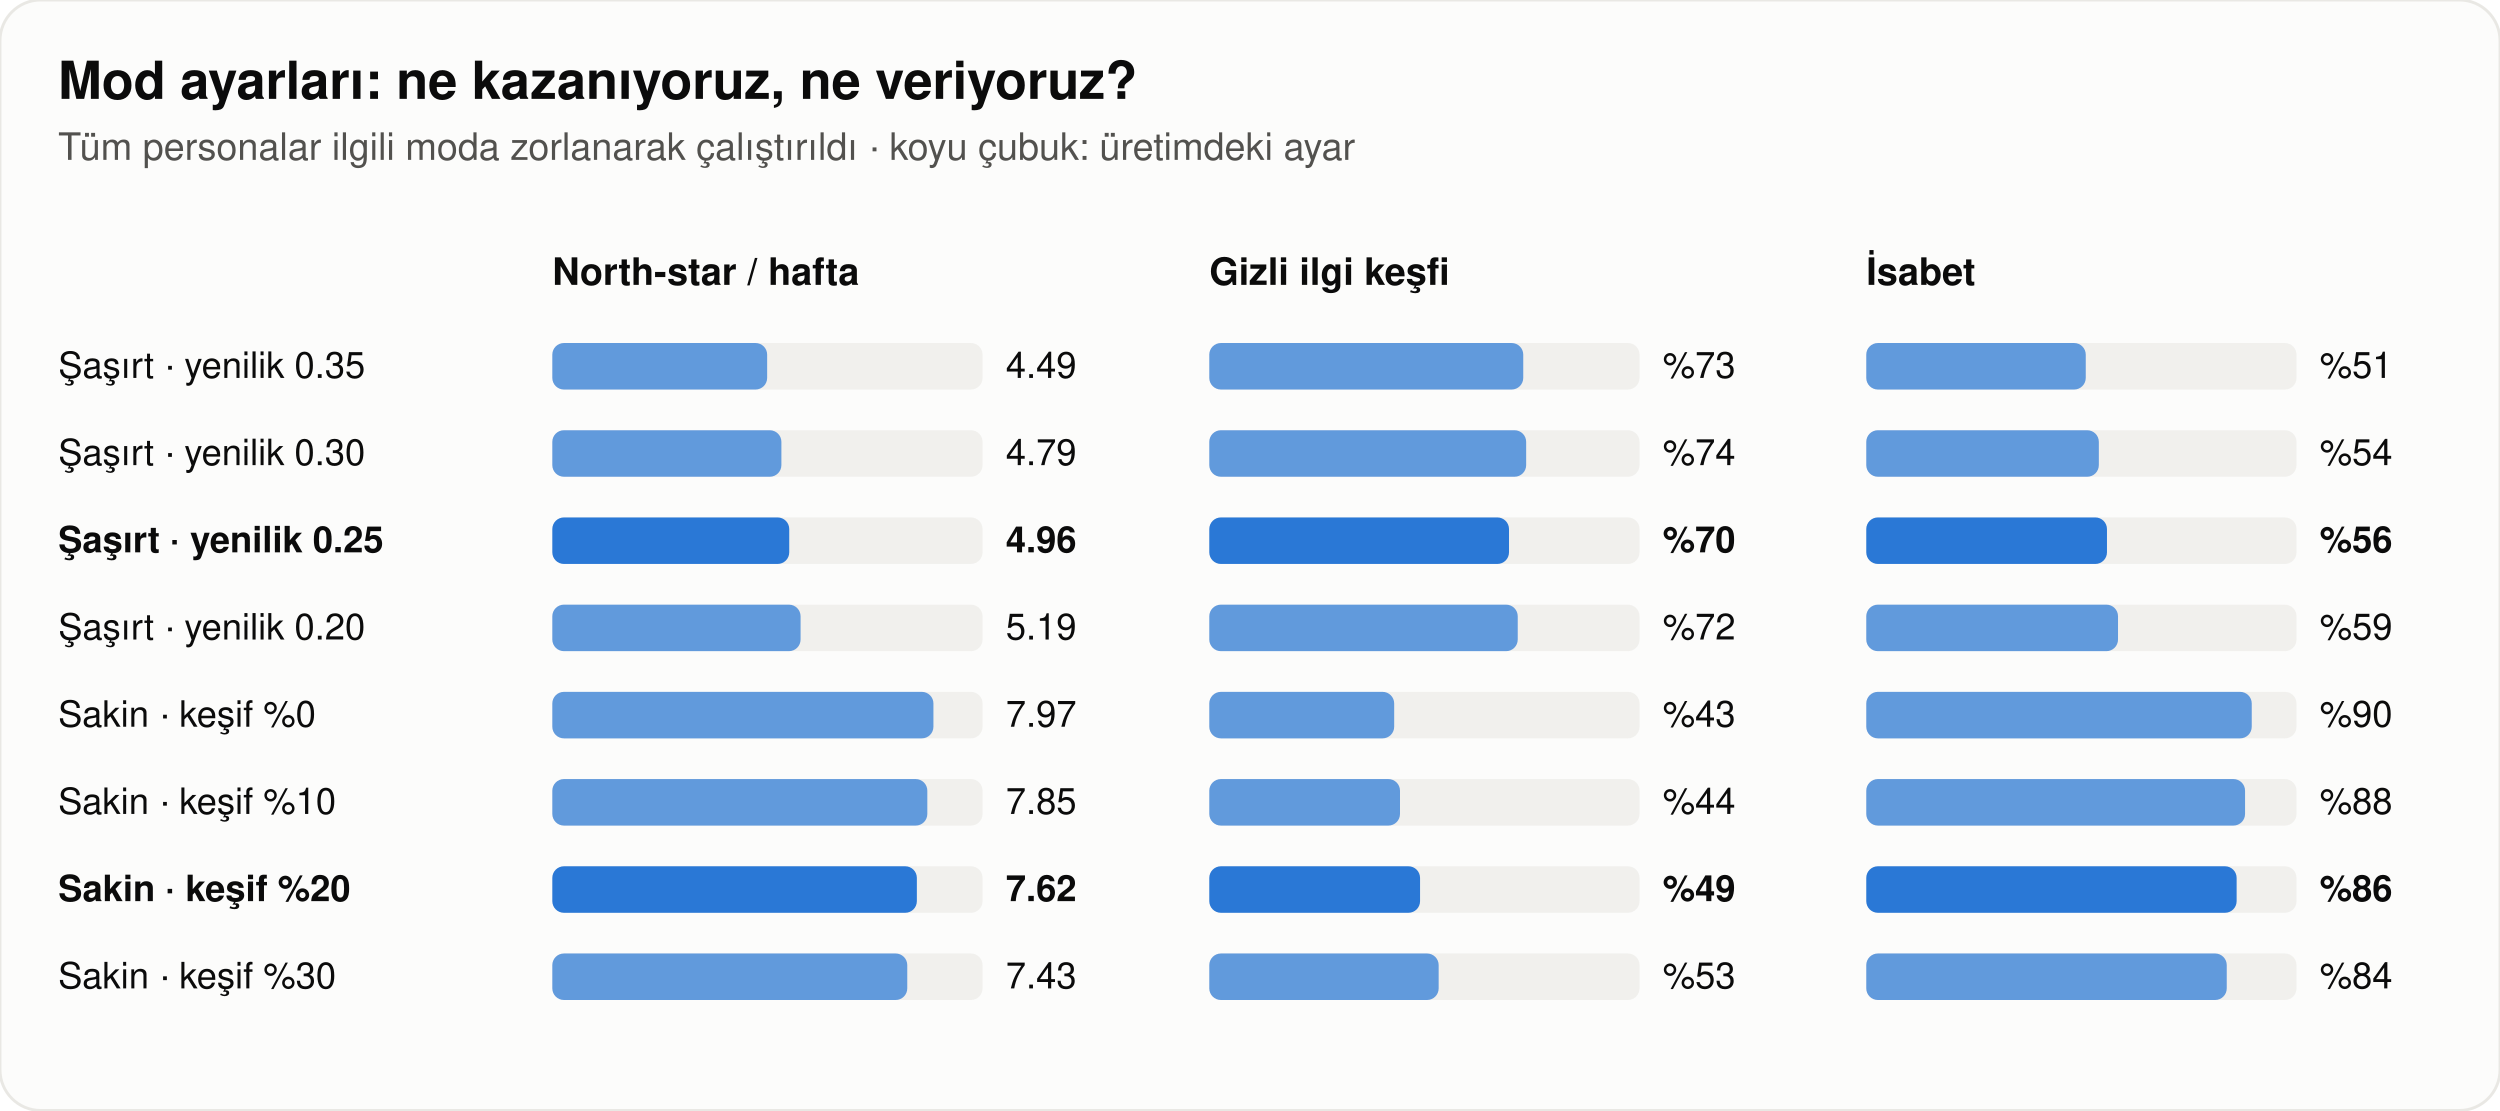
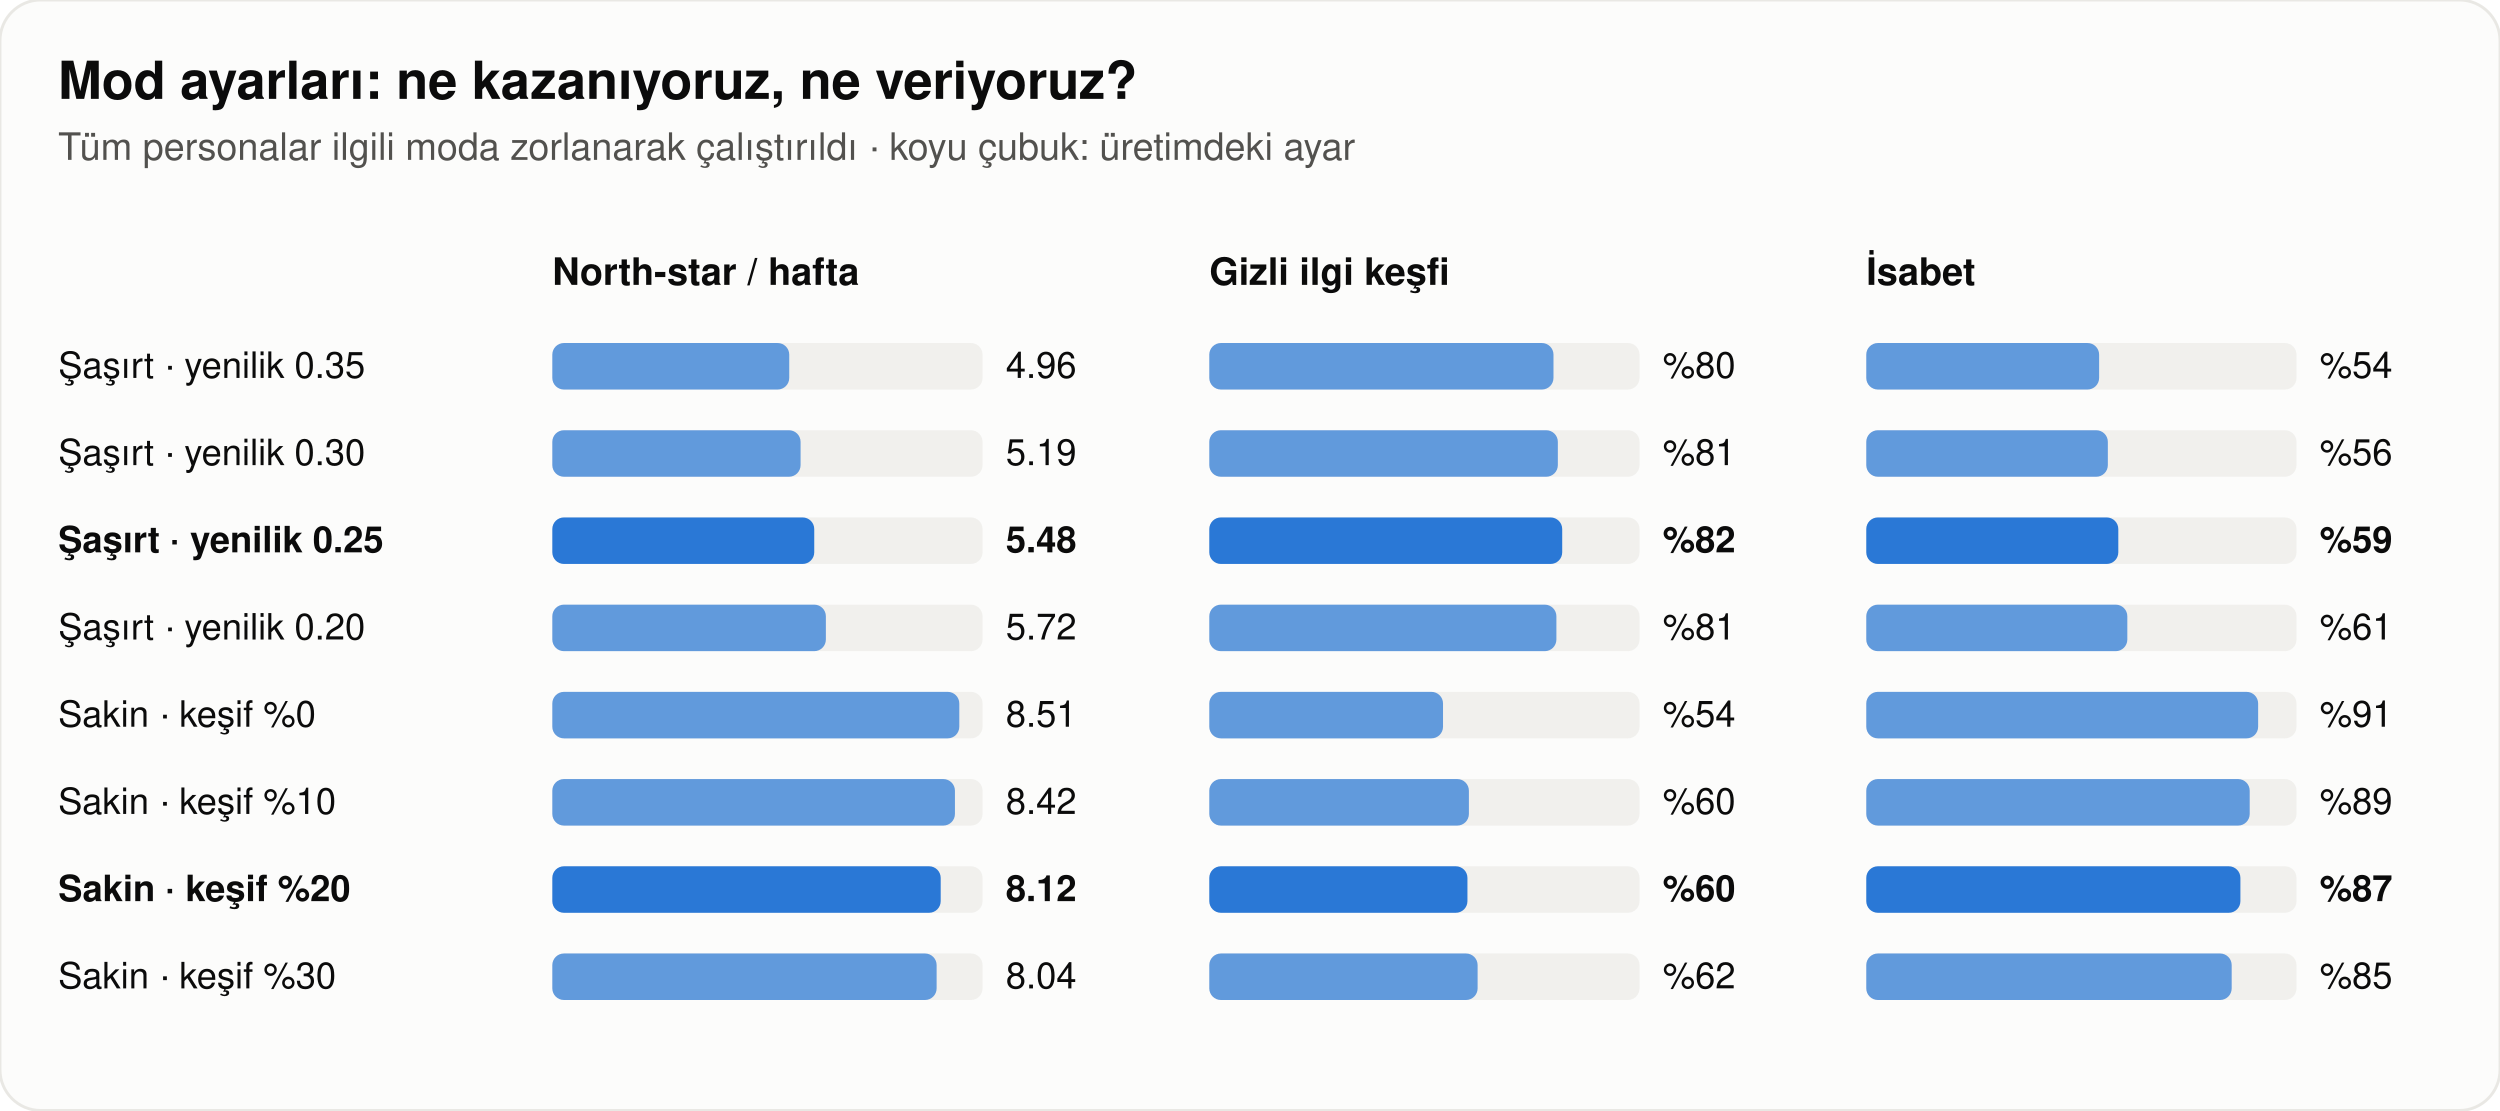
<svg xmlns="http://www.w3.org/2000/svg" viewBox="0 0 860 382" width="860" height="382" font-family="Nunito, 'Segoe UI', Helvetica, Arial, sans-serif" role="img" aria-label="Mod ayarları: ne kazanıyoruz, ne veriyoruz?">
  <rect width="860" height="382" rx="14" fill="#fcfcfb" stroke="#e9e8e4" />
  <text x="20" y="34" font-size="18" font-weight="800" fill="#0b0b0b">Mod ayarları: ne kazanıyoruz, ne veriyoruz?</text>
  <text x="20" y="55" font-size="13" fill="#52514e">Tüm personalar ilgili moda zorlanarak çalıştırıldı · koyu çubuk: üretimdeki ayar</text>
  <text x="20" y="130" font-size="12.5" fill="#0b0b0b">Şaşırt · yenilik 0.35</text>
  <text x="20" y="160" font-size="12.5" fill="#0b0b0b">Şaşırt · yenilik 0.30</text>
  <text x="20" y="190" font-size="12.5" fill="#0b0b0b" font-weight="800">Şaşırt · yenilik 0.25</text>
  <text x="20" y="220" font-size="12.5" fill="#0b0b0b">Şaşırt · yenilik 0.20</text>
  <text x="20" y="250" font-size="12.5" fill="#0b0b0b">Sakin · keşif %0</text>
  <text x="20" y="280" font-size="12.5" fill="#0b0b0b">Sakin · keşif %10</text>
  <text x="20" y="310" font-size="12.5" fill="#0b0b0b" font-weight="800">Sakin · keşif %20</text>
  <text x="20" y="340" font-size="12.5" fill="#0b0b0b">Sakin · keşif %30</text>
  <text x="190" y="98" font-size="13" font-weight="800" fill="#0b0b0b">North-star / hafta</text>
  <rect x="190" y="118" width="148" height="16" rx="4" fill="#e9e8e4" opacity="0.6" />
-   <rect x="190" y="118" width="73.9" height="16" rx="4" fill="#2a78d6" opacity="0.72" />
-   <text x="346" y="130" font-size="12.5" fill="#0b0b0b">4.49</text>
+   <rect x="190" y="118" width="81.5" height="16" rx="4" fill="#2a78d6" opacity="0.72" />
+   <text x="346" y="130" font-size="12.5" fill="#0b0b0b">4.96</text>
  <rect x="190" y="148" width="148" height="16" rx="4" fill="#e9e8e4" opacity="0.6" />
-   <rect x="190" y="148" width="78.8" height="16" rx="4" fill="#2a78d6" opacity="0.72" />
-   <text x="346" y="160" font-size="12.5" fill="#0b0b0b">4.79</text>
+   <rect x="190" y="148" width="85.4" height="16" rx="4" fill="#2a78d6" opacity="0.72" />
+   <text x="346" y="160" font-size="12.5" fill="#0b0b0b">5.19</text>
  <rect x="190" y="178" width="148" height="16" rx="4" fill="#e9e8e4" opacity="0.6" />
-   <rect x="190" y="178" width="81.5" height="16" rx="4" fill="#2a78d6" opacity="1" />
-   <text x="346" y="190" font-size="12.5" fill="#0b0b0b" font-weight="800">4.96</text>
+   <rect x="190" y="178" width="90.1" height="16" rx="4" fill="#2a78d6" opacity="1" />
+   <text x="346" y="190" font-size="12.5" fill="#0b0b0b" font-weight="800">5.48</text>
  <rect x="190" y="208" width="148" height="16" rx="4" fill="#e9e8e4" opacity="0.6" />
-   <rect x="190" y="208" width="85.4" height="16" rx="4" fill="#2a78d6" opacity="0.72" />
-   <text x="346" y="220" font-size="12.5" fill="#0b0b0b">5.19</text>
+   <rect x="190" y="208" width="94.1" height="16" rx="4" fill="#2a78d6" opacity="0.72" />
+   <text x="346" y="220" font-size="12.5" fill="#0b0b0b">5.72</text>
  <rect x="190" y="238" width="148" height="16" rx="4" fill="#e9e8e4" opacity="0.6" />
-   <rect x="190" y="238" width="131.1" height="16" rx="4" fill="#2a78d6" opacity="0.72" />
-   <text x="346" y="250" font-size="12.5" fill="#0b0b0b">7.97</text>
+   <rect x="190" y="238" width="140" height="16" rx="4" fill="#2a78d6" opacity="0.72" />
+   <text x="346" y="250" font-size="12.5" fill="#0b0b0b">8.51</text>
  <rect x="190" y="268" width="148" height="16" rx="4" fill="#e9e8e4" opacity="0.6" />
-   <rect x="190" y="268" width="129" height="16" rx="4" fill="#2a78d6" opacity="0.72" />
-   <text x="346" y="280" font-size="12.5" fill="#0b0b0b">7.85</text>
+   <rect x="190" y="268" width="138.5" height="16" rx="4" fill="#2a78d6" opacity="0.72" />
+   <text x="346" y="280" font-size="12.5" fill="#0b0b0b">8.42</text>
  <rect x="190" y="298" width="148" height="16" rx="4" fill="#e9e8e4" opacity="0.6" />
-   <rect x="190" y="298" width="125.4" height="16" rx="4" fill="#2a78d6" opacity="1" />
-   <text x="346" y="310" font-size="12.5" fill="#0b0b0b" font-weight="800">7.62</text>
+   <rect x="190" y="298" width="133.6" height="16" rx="4" fill="#2a78d6" opacity="1" />
+   <text x="346" y="310" font-size="12.5" fill="#0b0b0b" font-weight="800">8.12</text>
  <rect x="190" y="328" width="148" height="16" rx="4" fill="#e9e8e4" opacity="0.6" />
-   <rect x="190" y="328" width="122.1" height="16" rx="4" fill="#2a78d6" opacity="0.72" />
-   <text x="346" y="340" font-size="12.5" fill="#0b0b0b">7.43</text>
+   <rect x="190" y="328" width="132.2" height="16" rx="4" fill="#2a78d6" opacity="0.72" />
+   <text x="346" y="340" font-size="12.5" fill="#0b0b0b">8.04</text>
  <text x="416" y="98" font-size="13" font-weight="800" fill="#0b0b0b">Gizli ilgi keşfi</text>
  <rect x="416" y="118" width="148" height="16" rx="4" fill="#e9e8e4" opacity="0.6" />
-   <rect x="416" y="118" width="108" height="16" rx="4" fill="#2a78d6" opacity="0.72" />
-   <text x="572" y="130" font-size="12.5" fill="#0b0b0b">%73</text>
+   <rect x="416" y="118" width="118.4" height="16" rx="4" fill="#2a78d6" opacity="0.72" />
+   <text x="572" y="130" font-size="12.5" fill="#0b0b0b">%80</text>
  <rect x="416" y="148" width="148" height="16" rx="4" fill="#e9e8e4" opacity="0.6" />
-   <rect x="416" y="148" width="109" height="16" rx="4" fill="#2a78d6" opacity="0.72" />
-   <text x="572" y="160" font-size="12.5" fill="#0b0b0b">%74</text>
+   <rect x="416" y="148" width="119.9" height="16" rx="4" fill="#2a78d6" opacity="0.72" />
+   <text x="572" y="160" font-size="12.5" fill="#0b0b0b">%81</text>
  <rect x="416" y="178" width="148" height="16" rx="4" fill="#e9e8e4" opacity="0.6" />
-   <rect x="416" y="178" width="103.1" height="16" rx="4" fill="#2a78d6" opacity="1" />
-   <text x="572" y="190" font-size="12.5" fill="#0b0b0b" font-weight="800">%70</text>
+   <rect x="416" y="178" width="121.4" height="16" rx="4" fill="#2a78d6" opacity="1" />
+   <text x="572" y="190" font-size="12.5" fill="#0b0b0b" font-weight="800">%82</text>
  <rect x="416" y="208" width="148" height="16" rx="4" fill="#e9e8e4" opacity="0.6" />
-   <rect x="416" y="208" width="106.1" height="16" rx="4" fill="#2a78d6" opacity="0.72" />
-   <text x="572" y="220" font-size="12.5" fill="#0b0b0b">%72</text>
+   <rect x="416" y="208" width="119.4" height="16" rx="4" fill="#2a78d6" opacity="0.72" />
+   <text x="572" y="220" font-size="12.5" fill="#0b0b0b">%81</text>
  <rect x="416" y="238" width="148" height="16" rx="4" fill="#e9e8e4" opacity="0.6" />
-   <rect x="416" y="238" width="63.6" height="16" rx="4" fill="#2a78d6" opacity="0.72" />
-   <text x="572" y="250" font-size="12.5" fill="#0b0b0b">%43</text>
+   <rect x="416" y="238" width="80.4" height="16" rx="4" fill="#2a78d6" opacity="0.72" />
+   <text x="572" y="250" font-size="12.5" fill="#0b0b0b">%54</text>
  <rect x="416" y="268" width="148" height="16" rx="4" fill="#e9e8e4" opacity="0.6" />
-   <rect x="416" y="268" width="65.6" height="16" rx="4" fill="#2a78d6" opacity="0.72" />
-   <text x="572" y="280" font-size="12.5" fill="#0b0b0b">%44</text>
+   <rect x="416" y="268" width="89.3" height="16" rx="4" fill="#2a78d6" opacity="0.72" />
+   <text x="572" y="280" font-size="12.5" fill="#0b0b0b">%60</text>
  <rect x="416" y="298" width="148" height="16" rx="4" fill="#e9e8e4" opacity="0.6" />
-   <rect x="416" y="298" width="72.5" height="16" rx="4" fill="#2a78d6" opacity="1" />
-   <text x="572" y="310" font-size="12.5" fill="#0b0b0b" font-weight="800">%49</text>
+   <rect x="416" y="298" width="88.8" height="16" rx="4" fill="#2a78d6" opacity="1" />
+   <text x="572" y="310" font-size="12.5" fill="#0b0b0b" font-weight="800">%60</text>
  <rect x="416" y="328" width="148" height="16" rx="4" fill="#e9e8e4" opacity="0.6" />
-   <rect x="416" y="328" width="78.9" height="16" rx="4" fill="#2a78d6" opacity="0.72" />
-   <text x="572" y="340" font-size="12.5" fill="#0b0b0b">%53</text>
+   <rect x="416" y="328" width="92.3" height="16" rx="4" fill="#2a78d6" opacity="0.72" />
+   <text x="572" y="340" font-size="12.5" fill="#0b0b0b">%62</text>
  <text x="642" y="98" font-size="13" font-weight="800" fill="#0b0b0b">İsabet</text>
  <rect x="642" y="118" width="148" height="16" rx="4" fill="#e9e8e4" opacity="0.6" />
-   <rect x="642" y="118" width="75.5" height="16" rx="4" fill="#2a78d6" opacity="0.72" />
-   <text x="798" y="130" font-size="12.5" fill="#0b0b0b">%51</text>
+   <rect x="642" y="118" width="80.1" height="16" rx="4" fill="#2a78d6" opacity="0.72" />
+   <text x="798" y="130" font-size="12.5" fill="#0b0b0b">%54</text>
  <rect x="642" y="148" width="148" height="16" rx="4" fill="#e9e8e4" opacity="0.6" />
-   <rect x="642" y="148" width="80" height="16" rx="4" fill="#2a78d6" opacity="0.72" />
-   <text x="798" y="160" font-size="12.5" fill="#0b0b0b">%54</text>
+   <rect x="642" y="148" width="83.1" height="16" rx="4" fill="#2a78d6" opacity="0.72" />
+   <text x="798" y="160" font-size="12.5" fill="#0b0b0b">%56</text>
  <rect x="642" y="178" width="148" height="16" rx="4" fill="#e9e8e4" opacity="0.6" />
-   <rect x="642" y="178" width="82.8" height="16" rx="4" fill="#2a78d6" opacity="1" />
-   <text x="798" y="190" font-size="12.5" fill="#0b0b0b" font-weight="800">%56</text>
+   <rect x="642" y="178" width="86.7" height="16" rx="4" fill="#2a78d6" opacity="1" />
+   <text x="798" y="190" font-size="12.5" fill="#0b0b0b" font-weight="800">%59</text>
  <rect x="642" y="208" width="148" height="16" rx="4" fill="#e9e8e4" opacity="0.6" />
-   <rect x="642" y="208" width="86.6" height="16" rx="4" fill="#2a78d6" opacity="0.72" />
-   <text x="798" y="220" font-size="12.5" fill="#0b0b0b">%59</text>
+   <rect x="642" y="208" width="89.8" height="16" rx="4" fill="#2a78d6" opacity="0.72" />
+   <text x="798" y="220" font-size="12.5" fill="#0b0b0b">%61</text>
  <rect x="642" y="238" width="148" height="16" rx="4" fill="#e9e8e4" opacity="0.6" />
-   <rect x="642" y="238" width="132.6" height="16" rx="4" fill="#2a78d6" opacity="0.72" />
-   <text x="798" y="250" font-size="12.5" fill="#0b0b0b">%90</text>
+   <rect x="642" y="238" width="134.8" height="16" rx="4" fill="#2a78d6" opacity="0.72" />
+   <text x="798" y="250" font-size="12.5" fill="#0b0b0b">%91</text>
  <rect x="642" y="268" width="148" height="16" rx="4" fill="#e9e8e4" opacity="0.6" />
-   <rect x="642" y="268" width="130.3" height="16" rx="4" fill="#2a78d6" opacity="0.72" />
-   <text x="798" y="280" font-size="12.5" fill="#0b0b0b">%88</text>
+   <rect x="642" y="268" width="131.9" height="16" rx="4" fill="#2a78d6" opacity="0.72" />
+   <text x="798" y="280" font-size="12.5" fill="#0b0b0b">%89</text>
  <rect x="642" y="298" width="148" height="16" rx="4" fill="#e9e8e4" opacity="0.6" />
-   <rect x="642" y="298" width="127.4" height="16" rx="4" fill="#2a78d6" opacity="1" />
-   <text x="798" y="310" font-size="12.5" fill="#0b0b0b" font-weight="800">%86</text>
+   <rect x="642" y="298" width="128.7" height="16" rx="4" fill="#2a78d6" opacity="1" />
+   <text x="798" y="310" font-size="12.5" fill="#0b0b0b" font-weight="800">%87</text>
  <rect x="642" y="328" width="148" height="16" rx="4" fill="#e9e8e4" opacity="0.6" />
-   <rect x="642" y="328" width="124" height="16" rx="4" fill="#2a78d6" opacity="0.72" />
-   <text x="798" y="340" font-size="12.5" fill="#0b0b0b">%84</text>
+   <rect x="642" y="328" width="125.7" height="16" rx="4" fill="#2a78d6" opacity="0.72" />
+   <text x="798" y="340" font-size="12.5" fill="#0b0b0b">%85</text>
</svg>
